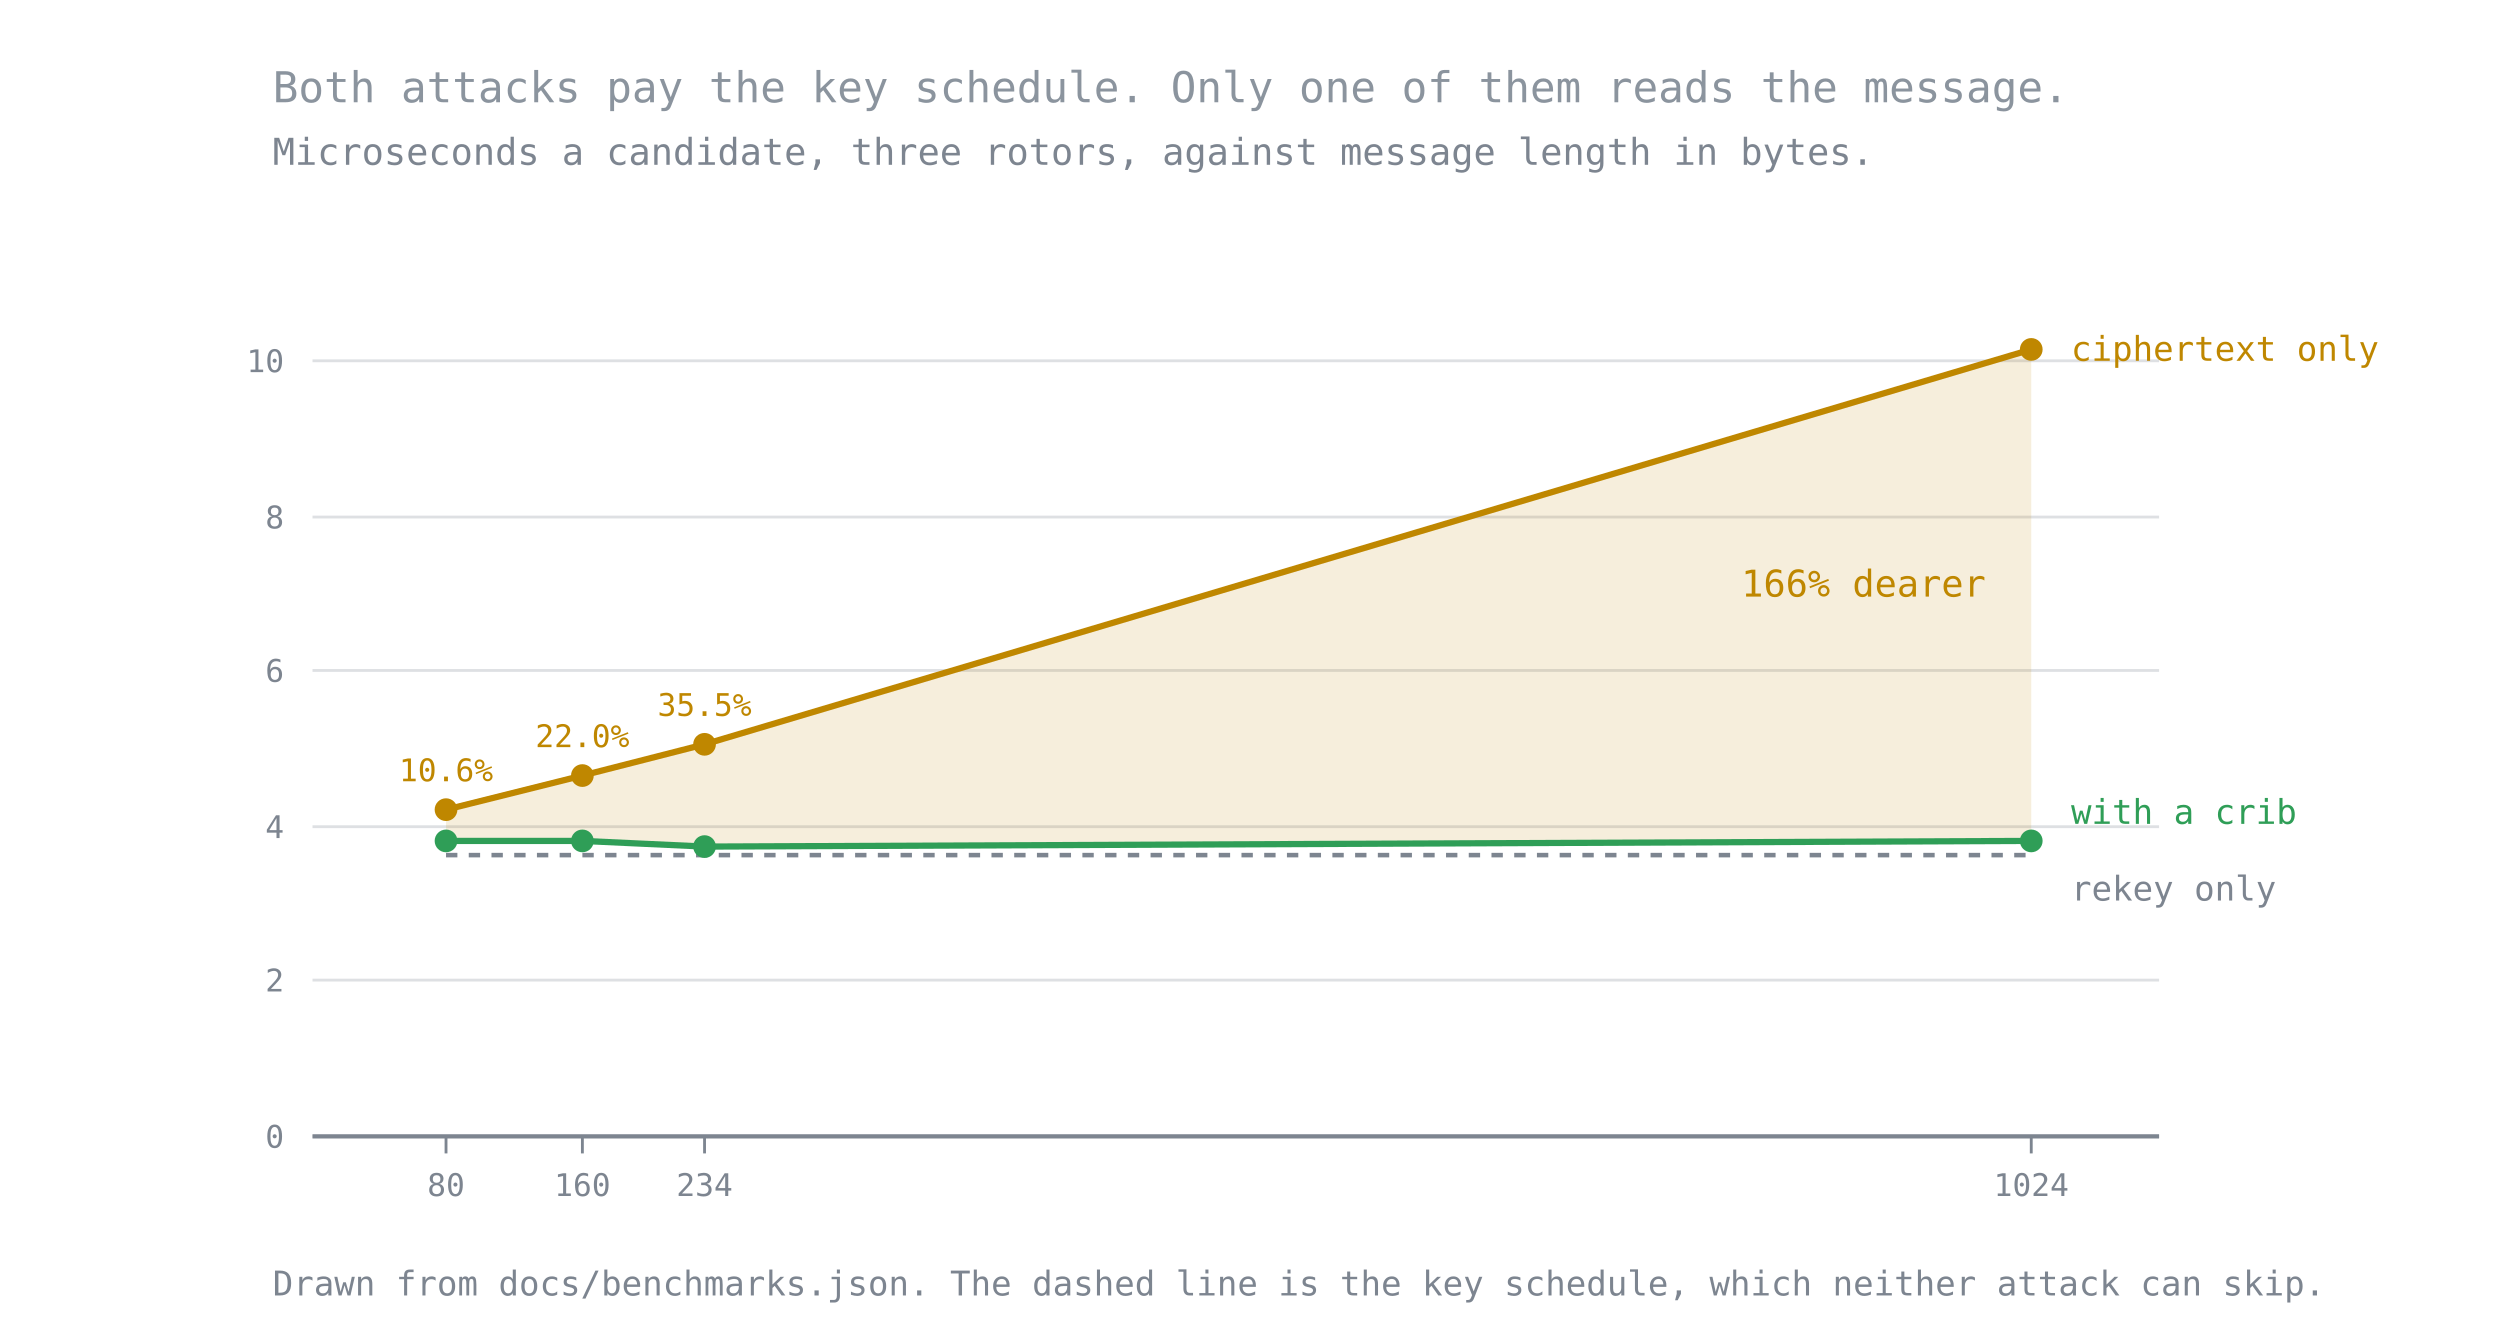
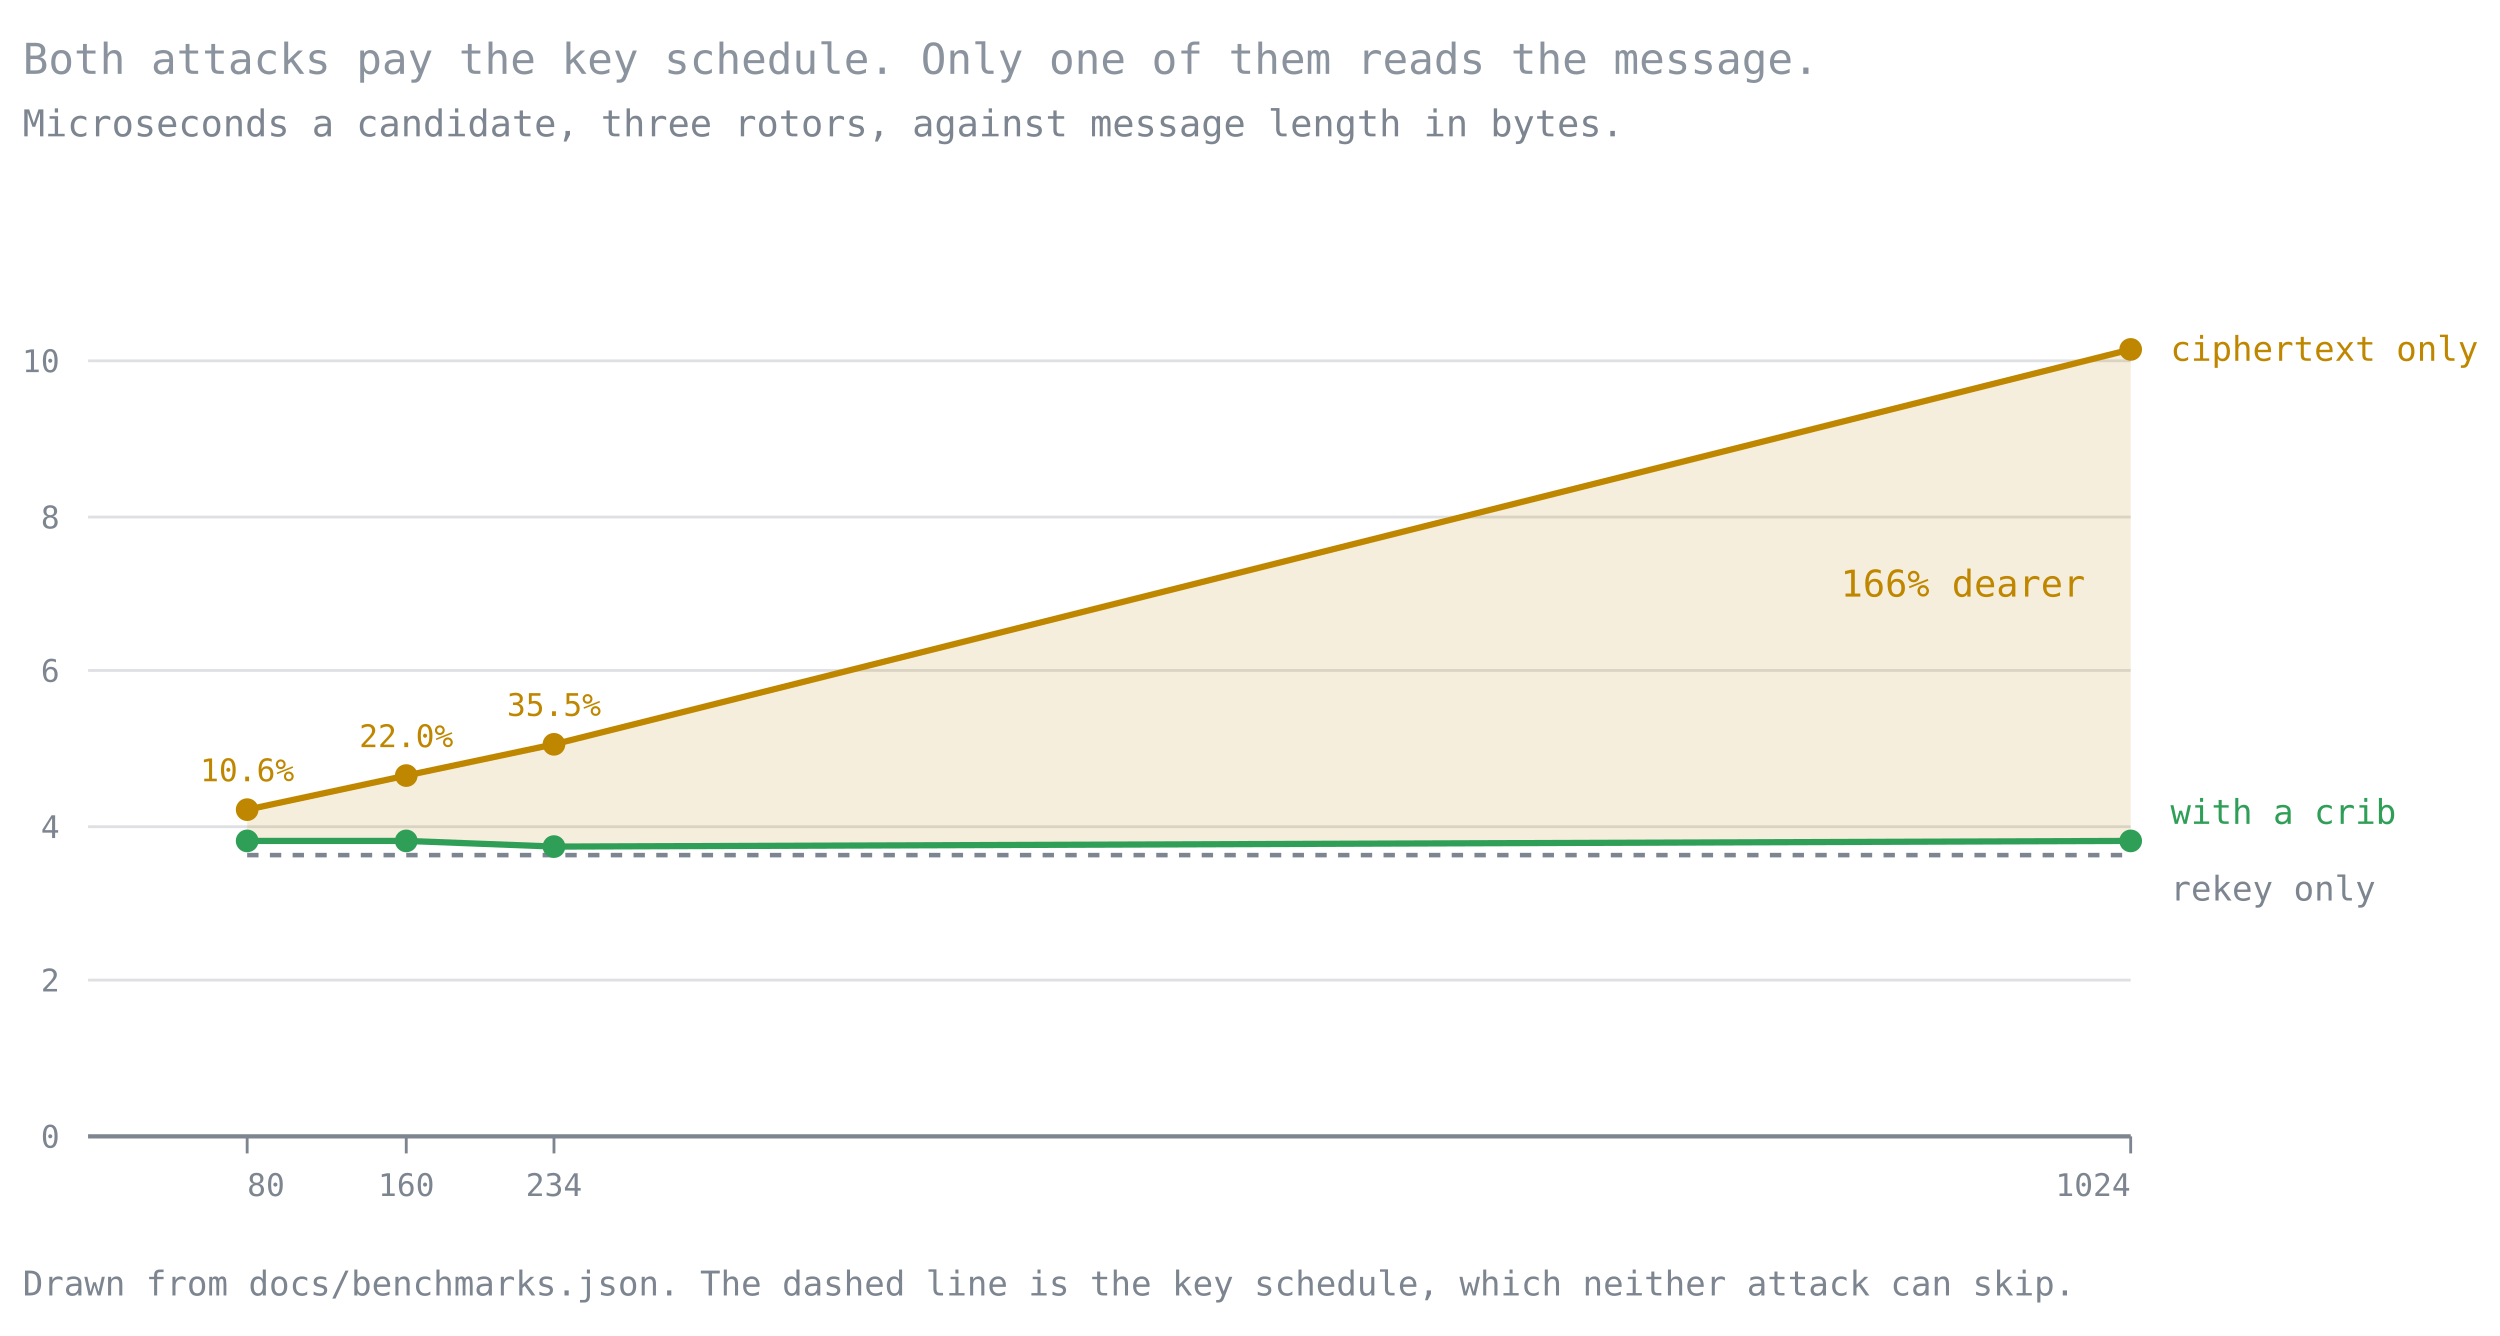
<svg xmlns="http://www.w3.org/2000/svg" viewBox="0 0 880 470" width="880" height="470" font-family="ui-monospace, SFMono-Regular, Menlo, Consolas, monospace" role="img" aria-labelledby="scale-title scale-desc">
-   <text x="96" y="36" font-size="15" fill="#8b949e">Both attacks pay the key schedule. Only one of them reads the message.</text>
-   <text x="96" y="58" font-size="13" fill="#7d8590">Microseconds a candidate, three rotors, against message length in bytes.</text>
-   <line x1="110" y1="400" x2="760" y2="400" stroke="#7d8590" stroke-width="1" stroke-opacity="0.25" />
-   <text x="100" y="404" font-size="11" fill="#7d8590" text-anchor="end">0</text>
-   <line x1="110" y1="345" x2="760" y2="345" stroke="#7d8590" stroke-width="1" stroke-opacity="0.25" />
-   <text x="100" y="349" font-size="11" fill="#7d8590" text-anchor="end">2</text>
-   <line x1="110" y1="291" x2="760" y2="291" stroke="#7d8590" stroke-width="1" stroke-opacity="0.25" />
-   <text x="100" y="295" font-size="11" fill="#7d8590" text-anchor="end">4</text>
-   <line x1="110" y1="236" x2="760" y2="236" stroke="#7d8590" stroke-width="1" stroke-opacity="0.25" />
-   <text x="100" y="240" font-size="11" fill="#7d8590" text-anchor="end">6</text>
-   <line x1="110" y1="182" x2="760" y2="182" stroke="#7d8590" stroke-width="1" stroke-opacity="0.25" />
-   <text x="100" y="186" font-size="11" fill="#7d8590" text-anchor="end">8</text>
-   <line x1="110" y1="127" x2="760" y2="127" stroke="#7d8590" stroke-width="1" stroke-opacity="0.25" />
-   <text x="100" y="131" font-size="11" fill="#7d8590" text-anchor="end">10</text>
-   <path d="M 157 285 L 205 273 L 248 262 L 715 123 L 715 296 L 248 298 L 205 296 L 157 296 Z" fill="#bf8700" fill-opacity="0.14" />
-   <polyline points="157,301 205,301 248,301 715,301" fill="none" stroke="#7d8590" stroke-width="1.6" stroke-dasharray="4 4" />
-   <polyline points="157,296 205,296 248,298 715,296" fill="none" stroke="#2f9e57" stroke-width="2.2" />
-   <polyline points="157,285 205,273 248,262 715,123" fill="none" stroke="#bf8700" stroke-width="2.2" />
-   <circle cx="157" cy="296" r="4" fill="#2f9e57" />
-   <circle cx="157" cy="285" r="4" fill="#bf8700" />
-   <circle cx="205" cy="296" r="4" fill="#2f9e57" />
-   <circle cx="205" cy="273" r="4" fill="#bf8700" />
-   <circle cx="248" cy="298" r="4" fill="#2f9e57" />
-   <circle cx="248" cy="262" r="4" fill="#bf8700" />
-   <circle cx="715" cy="296" r="4" fill="#2f9e57" />
-   <circle cx="715" cy="123" r="4" fill="#bf8700" />
-   <line x1="110" y1="400" x2="760" y2="400" stroke="#7d8590" stroke-width="1.5" />
-   <line x1="157" y1="400" x2="157" y2="406" stroke="#7d8590" stroke-width="1" />
-   <text x="157" y="421" font-size="11" fill="#7d8590" text-anchor="middle">80</text>
-   <line x1="205" y1="400" x2="205" y2="406" stroke="#7d8590" stroke-width="1" />
-   <text x="205" y="421" font-size="11" fill="#7d8590" text-anchor="middle">160</text>
-   <line x1="248" y1="400" x2="248" y2="406" stroke="#7d8590" stroke-width="1" />
-   <text x="248" y="421" font-size="11" fill="#7d8590" text-anchor="middle">234</text>
-   <line x1="715" y1="400" x2="715" y2="406" stroke="#7d8590" stroke-width="1" />
-   <text x="715" y="421" font-size="11" fill="#7d8590" text-anchor="middle">1024</text>
-   <text x="157" y="275" font-size="11" fill="#bf8700" text-anchor="middle">10.6%</text>
-   <text x="205" y="263" font-size="11" fill="#bf8700" text-anchor="middle">22.0%</text>
-   <text x="248" y="252" font-size="11" fill="#bf8700" text-anchor="middle">35.5%</text>
-   <text x="699" y="210" font-size="13" fill="#bf8700" text-anchor="end">166% dearer</text>
-   <text x="729" y="127" font-size="12" fill="#bf8700">ciphertext only</text>
-   <text x="729" y="290" font-size="12" fill="#2f9e57">with a crib</text>
-   <text x="729" y="317" font-size="12" fill="#7d8590">rekey only</text>
-   <text x="96" y="456" font-size="12" fill="#7d8590">Drawn from docs/benchmarks.json. The dashed line is the key schedule, which neither attack can skip.</text>
+   <text x="8" y="26" font-size="15" fill="#8b949e">Both attacks pay the key schedule. Only one of them reads the message.</text>
+   <text x="8" y="48" font-size="13" fill="#7d8590">Microseconds a candidate, three rotors, against message length in bytes.</text>
+   <line x1="31" y1="400" x2="750" y2="400" stroke="#7d8590" stroke-width="1" stroke-opacity="0.25" />
+   <text x="21" y="404" font-size="11" fill="#7d8590" text-anchor="end">0</text>
+   <line x1="31" y1="345" x2="750" y2="345" stroke="#7d8590" stroke-width="1" stroke-opacity="0.25" />
+   <text x="21" y="349" font-size="11" fill="#7d8590" text-anchor="end">2</text>
+   <line x1="31" y1="291" x2="750" y2="291" stroke="#7d8590" stroke-width="1" stroke-opacity="0.25" />
+   <text x="21" y="295" font-size="11" fill="#7d8590" text-anchor="end">4</text>
+   <line x1="31" y1="236" x2="750" y2="236" stroke="#7d8590" stroke-width="1" stroke-opacity="0.25" />
+   <text x="21" y="240" font-size="11" fill="#7d8590" text-anchor="end">6</text>
+   <line x1="31" y1="182" x2="750" y2="182" stroke="#7d8590" stroke-width="1" stroke-opacity="0.25" />
+   <text x="21" y="186" font-size="11" fill="#7d8590" text-anchor="end">8</text>
+   <line x1="31" y1="127" x2="750" y2="127" stroke="#7d8590" stroke-width="1" stroke-opacity="0.25" />
+   <text x="21" y="131" font-size="11" fill="#7d8590" text-anchor="end">10</text>
+   <path d="M 87 285 L 143 273 L 195 262 L 750 123 L 750 296 L 195 298 L 143 296 L 87 296 Z" fill="#bf8700" fill-opacity="0.14" />
+   <polyline points="87,301 143,301 195,301 750,301" fill="none" stroke="#7d8590" stroke-width="1.6" stroke-dasharray="4 4" />
+   <polyline points="87,296 143,296 195,298 750,296" fill="none" stroke="#2f9e57" stroke-width="2.2" />
+   <polyline points="87,285 143,273 195,262 750,123" fill="none" stroke="#bf8700" stroke-width="2.2" />
+   <circle cx="87" cy="296" r="4" fill="#2f9e57" />
+   <circle cx="87" cy="285" r="4" fill="#bf8700" />
+   <circle cx="143" cy="296" r="4" fill="#2f9e57" />
+   <circle cx="143" cy="273" r="4" fill="#bf8700" />
+   <circle cx="195" cy="298" r="4" fill="#2f9e57" />
+   <circle cx="195" cy="262" r="4" fill="#bf8700" />
+   <circle cx="750" cy="296" r="4" fill="#2f9e57" />
+   <circle cx="750" cy="123" r="4" fill="#bf8700" />
+   <line x1="31" y1="400" x2="750" y2="400" stroke="#7d8590" stroke-width="1.5" />
+   <line x1="87" y1="400" x2="87" y2="406" stroke="#7d8590" stroke-width="1" />
+   <text x="87" y="421" font-size="11" fill="#7d8590" text-anchor="start">80</text>
+   <line x1="143" y1="400" x2="143" y2="406" stroke="#7d8590" stroke-width="1" />
+   <text x="143" y="421" font-size="11" fill="#7d8590" text-anchor="middle">160</text>
+   <line x1="195" y1="400" x2="195" y2="406" stroke="#7d8590" stroke-width="1" />
+   <text x="195" y="421" font-size="11" fill="#7d8590" text-anchor="middle">234</text>
+   <line x1="750" y1="400" x2="750" y2="406" stroke="#7d8590" stroke-width="1" />
+   <text x="750" y="421" font-size="11" fill="#7d8590" text-anchor="end">1024</text>
+   <text x="87" y="275" font-size="11" fill="#bf8700" text-anchor="middle">10.6%</text>
+   <text x="143" y="263" font-size="11" fill="#bf8700" text-anchor="middle">22.0%</text>
+   <text x="195" y="252" font-size="11" fill="#bf8700" text-anchor="middle">35.5%</text>
+   <text x="734" y="210" font-size="13" fill="#bf8700" text-anchor="end">166% dearer</text>
+   <text x="764" y="127" font-size="12" fill="#bf8700">ciphertext only</text>
+   <text x="764" y="290" font-size="12" fill="#2f9e57">with a crib</text>
+   <text x="764" y="317" font-size="12" fill="#7d8590">rekey only</text>
+   <text x="8" y="456" font-size="12" fill="#7d8590">Drawn from docs/benchmarks.json. The dashed line is the key schedule, which neither attack can skip.</text>
</svg>
